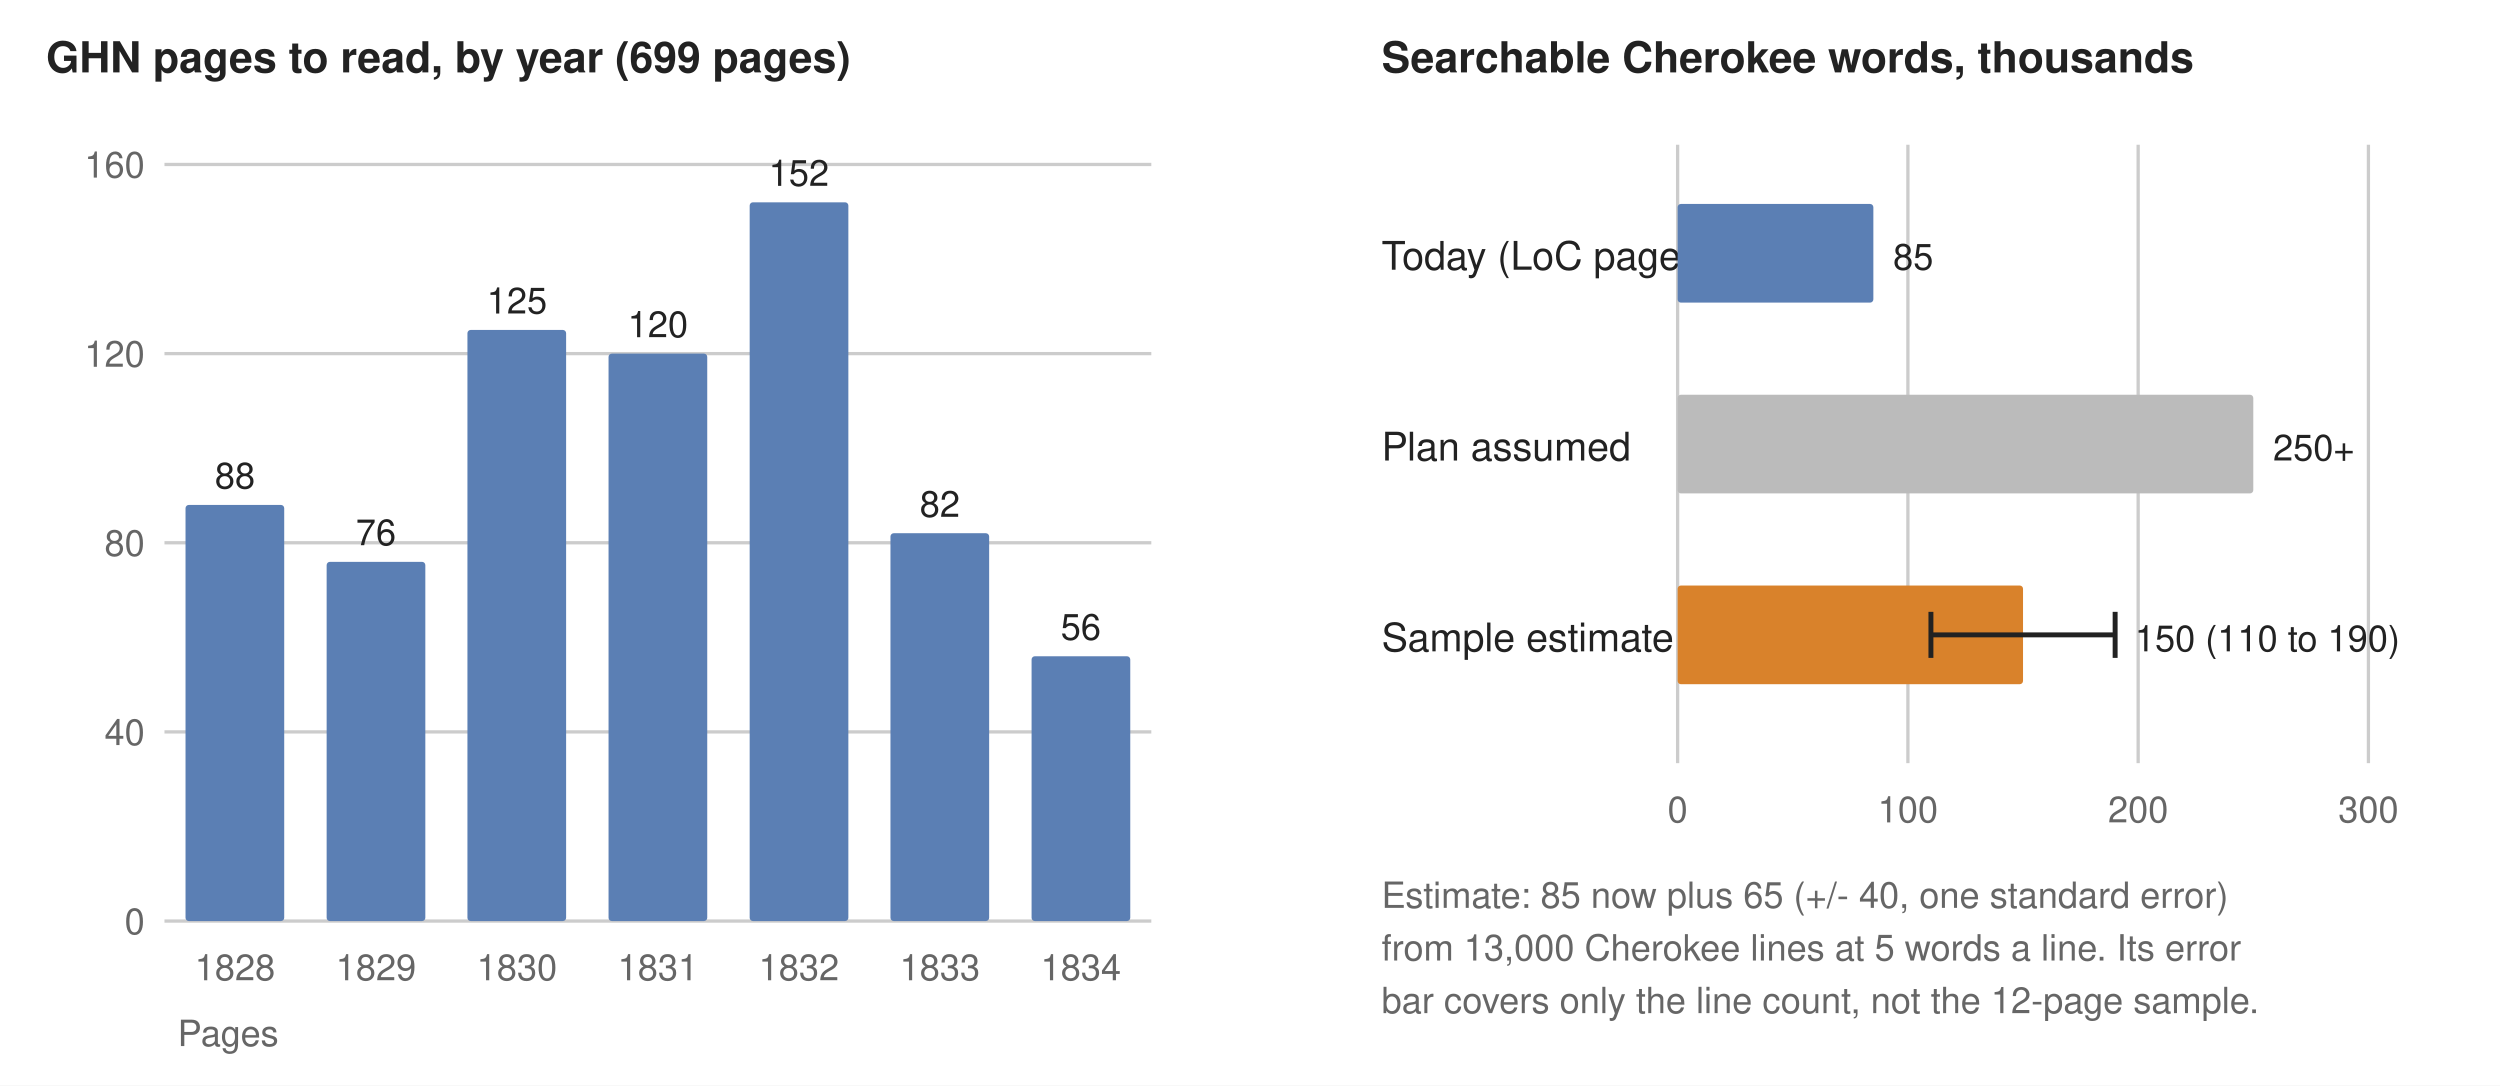
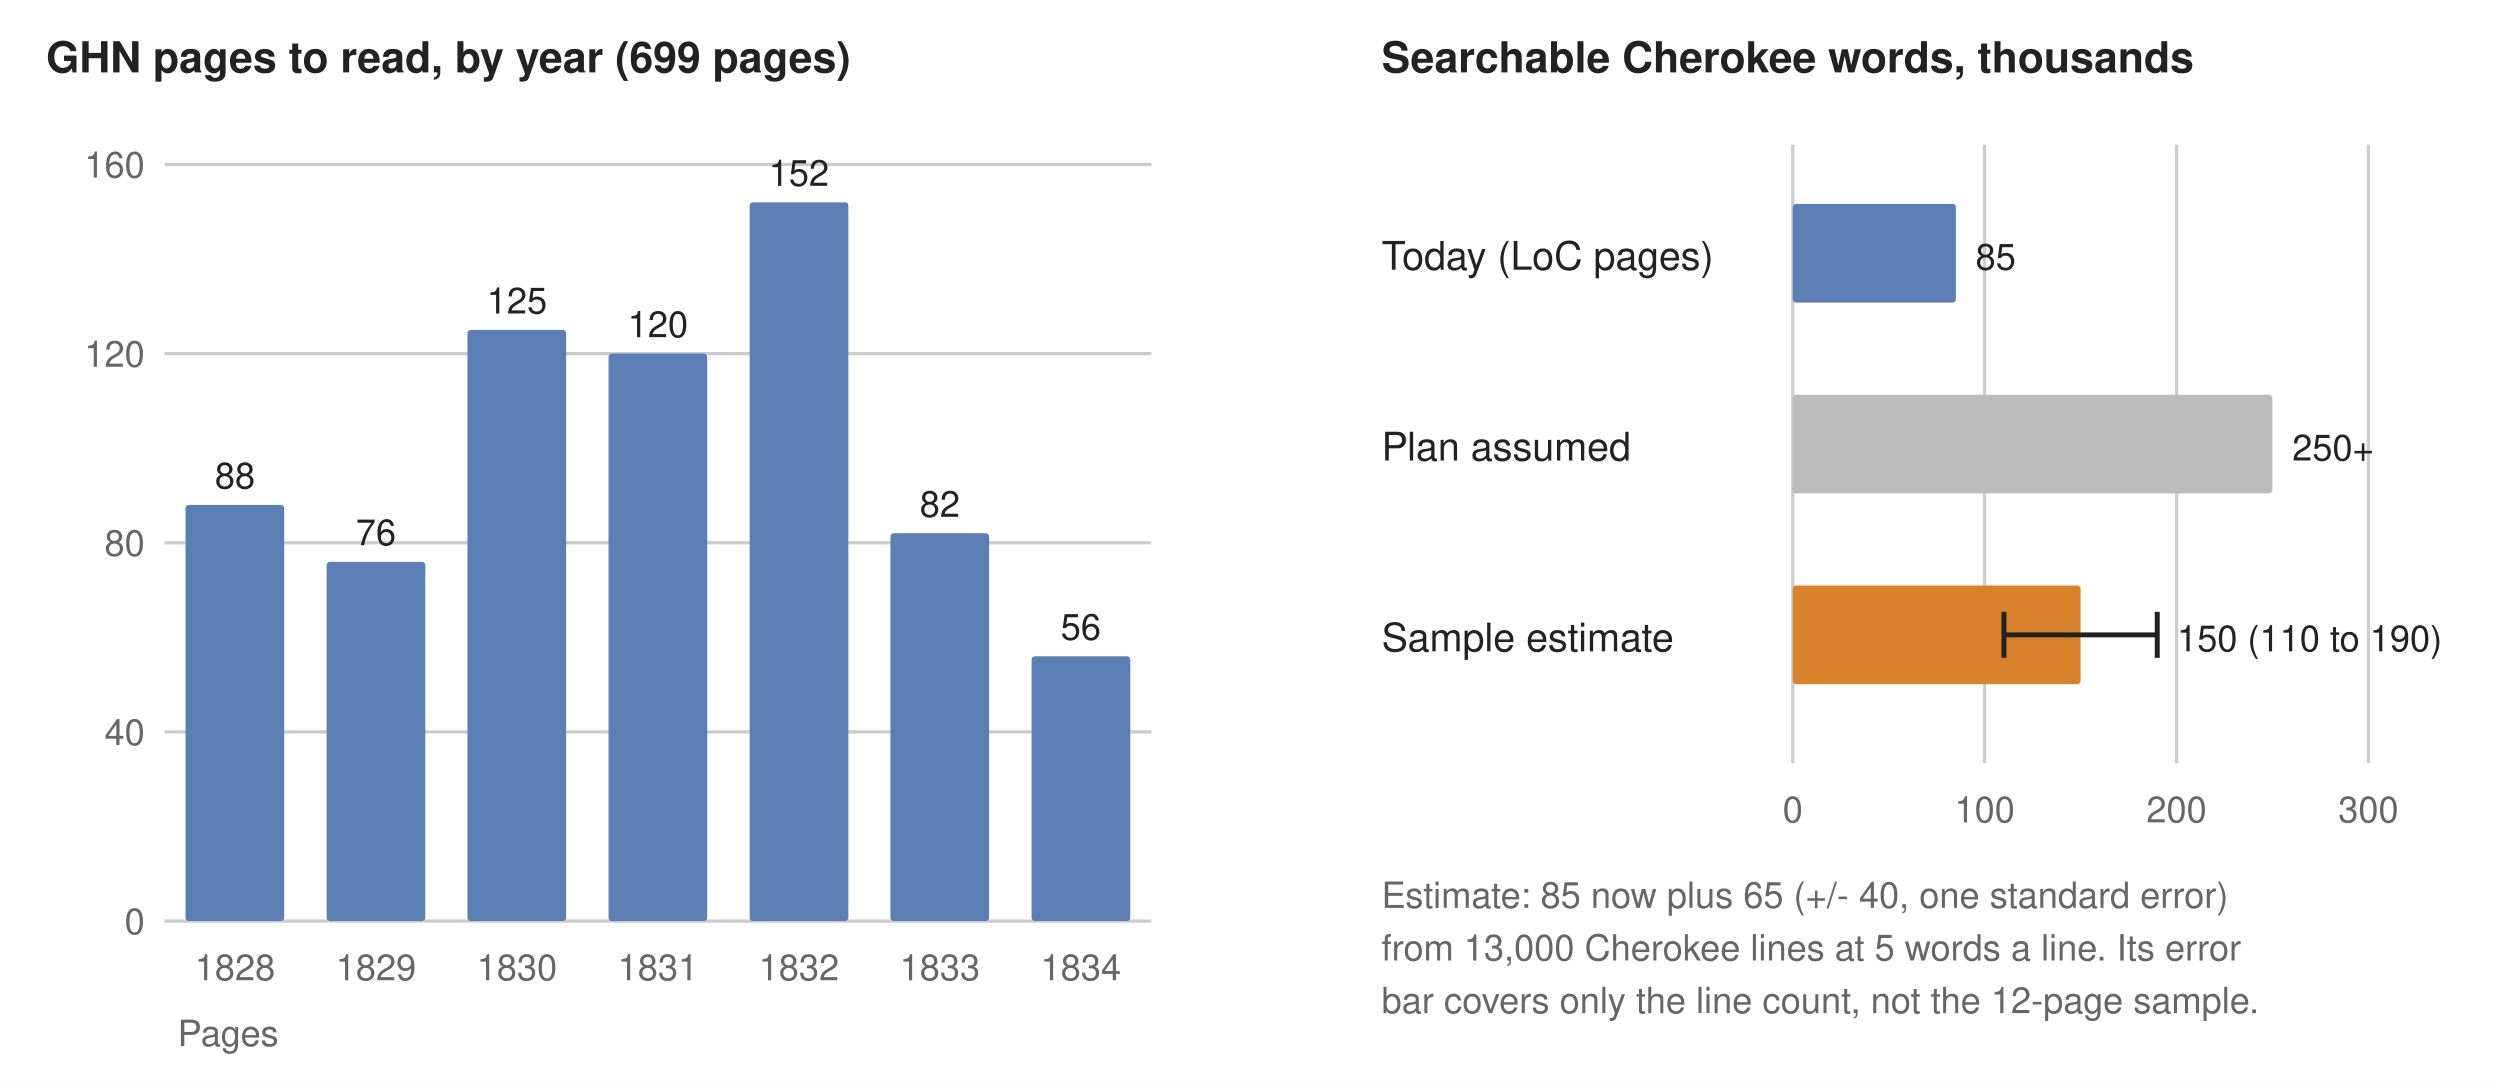
<svg xmlns="http://www.w3.org/2000/svg" viewBox="0 0 760 330" width="760" height="330" font-family="Helvetica Neue, Helvetica, Arial, sans-serif">
  <rect width="760" height="330" fill="white" />
  <text x="14" y="22" font-size="13" text-anchor="start" fill="#222" font-weight="bold">GHN pages to read, by year (699 pages)</text>
  <line x1="50.0" y1="280.0" x2="350.0" y2="280.0" stroke="#ccc" stroke-width="1" />
  <text x="44" y="284.0" font-size="11" text-anchor="end" fill="#666" font-weight="normal">0</text>
  <line x1="50.0" y1="222.5" x2="350.0" y2="222.5" stroke="#ccc" stroke-width="1" />
  <text x="44" y="226.5" font-size="11" text-anchor="end" fill="#666" font-weight="normal">40</text>
  <line x1="50.0" y1="165.0" x2="350.0" y2="165.0" stroke="#ccc" stroke-width="1" />
  <text x="44" y="169.0" font-size="11" text-anchor="end" fill="#666" font-weight="normal">80</text>
  <line x1="50.0" y1="107.5" x2="350.0" y2="107.5" stroke="#ccc" stroke-width="1" />
  <text x="44" y="111.5" font-size="11" text-anchor="end" fill="#666" font-weight="normal">120</text>
  <line x1="50.0" y1="50.0" x2="350.0" y2="50.0" stroke="#ccc" stroke-width="1" />
  <text x="44" y="54.0" font-size="11" text-anchor="end" fill="#666" font-weight="normal">160</text>
  <rect x="56.4" y="153.5" width="30.0" height="126.5" fill="#5b7fb4" rx="1" />
  <text x="71.429" y="148.5" font-size="11" text-anchor="middle" fill="#222" font-weight="normal">88</text>
  <text x="71.429" y="298" font-size="11" text-anchor="middle" fill="#666" font-weight="normal">1828</text>
  <rect x="99.3" y="170.8" width="30.0" height="109.2" fill="#5b7fb4" rx="1" />
  <text x="114.286" y="165.75" font-size="11" text-anchor="middle" fill="#222" font-weight="normal">76</text>
  <text x="114.286" y="298" font-size="11" text-anchor="middle" fill="#666" font-weight="normal">1829</text>
  <rect x="142.1" y="100.3" width="30.0" height="179.7" fill="#5b7fb4" rx="1" />
  <text x="157.143" y="95.312" font-size="11" text-anchor="middle" fill="#222" font-weight="normal">125</text>
  <text x="157.143" y="298" font-size="11" text-anchor="middle" fill="#666" font-weight="normal">1830</text>
  <rect x="185.0" y="107.5" width="30.0" height="172.5" fill="#5b7fb4" rx="1" />
  <text x="200.0" y="102.5" font-size="11" text-anchor="middle" fill="#222" font-weight="normal">120</text>
  <text x="200.0" y="298" font-size="11" text-anchor="middle" fill="#666" font-weight="normal">1831</text>
  <rect x="227.9" y="61.5" width="30.0" height="218.5" fill="#5b7fb4" rx="1" />
  <text x="242.857" y="56.5" font-size="11" text-anchor="middle" fill="#222" font-weight="normal">152</text>
  <text x="242.857" y="298" font-size="11" text-anchor="middle" fill="#666" font-weight="normal">1832</text>
  <rect x="270.7" y="162.1" width="30.0" height="117.9" fill="#5b7fb4" rx="1" />
  <text x="285.714" y="157.125" font-size="11" text-anchor="middle" fill="#222" font-weight="normal">82</text>
  <text x="285.714" y="298" font-size="11" text-anchor="middle" fill="#666" font-weight="normal">1833</text>
  <rect x="313.6" y="199.5" width="30.0" height="80.5" fill="#5b7fb4" rx="1" />
  <text x="328.571" y="194.5" font-size="11" text-anchor="middle" fill="#222" font-weight="normal">56</text>
  <text x="328.571" y="298" font-size="11" text-anchor="middle" fill="#666" font-weight="normal">1834</text>
  <text x="54" y="318" font-size="11" text-anchor="start" fill="#666" font-weight="normal">Pages</text>
  <text x="420" y="22" font-size="13" text-anchor="start" fill="#222" font-weight="bold">Searchable Cherokee words, thousands</text>
-   <line x1="510.0" y1="44.0" x2="510.0" y2="232.0" stroke="#ccc" stroke-width="1" />
-   <text x="510.0" y="250" font-size="11" text-anchor="middle" fill="#666" font-weight="normal">0</text>
-   <line x1="580.0" y1="44.0" x2="580.0" y2="232.0" stroke="#ccc" stroke-width="1" />
-   <text x="580.0" y="250" font-size="11" text-anchor="middle" fill="#666" font-weight="normal">100</text>
-   <line x1="650.0" y1="44.0" x2="650.0" y2="232.0" stroke="#ccc" stroke-width="1" />
-   <text x="650.0" y="250" font-size="11" text-anchor="middle" fill="#666" font-weight="normal">200</text>
+   <line x1="545.0" y1="44.0" x2="545.0" y2="232.0" stroke="#ccc" stroke-width="1" />
+   <text x="545.0" y="250" font-size="11" text-anchor="middle" fill="#666" font-weight="normal">0</text>
+   <line x1="603.3" y1="44.0" x2="603.3" y2="232.0" stroke="#ccc" stroke-width="1" />
+   <text x="603.333" y="250" font-size="11" text-anchor="middle" fill="#666" font-weight="normal">100</text>
+   <line x1="661.7" y1="44.0" x2="661.7" y2="232.0" stroke="#ccc" stroke-width="1" />
+   <text x="661.667" y="250" font-size="11" text-anchor="middle" fill="#666" font-weight="normal">200</text>
  <line x1="720.0" y1="44.0" x2="720.0" y2="232.0" stroke="#ccc" stroke-width="1" />
  <text x="720.0" y="250" font-size="11" text-anchor="middle" fill="#666" font-weight="normal">300</text>
  <text x="420" y="82" font-size="12" text-anchor="start" fill="#222" font-weight="normal">Today (LoC pages)</text>
-   <rect x="510.0" y="62.0" width="59.5" height="30.0" fill="#5b7fb4" rx="1" />
-   <text x="575.5" y="82" font-size="11" text-anchor="start" fill="#222" font-weight="normal">85</text>
+   <rect x="545.0" y="62.0" width="49.6" height="30.0" fill="#5b7fb4" rx="1" />
+   <text x="600.583" y="82" font-size="11" text-anchor="start" fill="#222" font-weight="normal">85</text>
  <text x="420" y="140" font-size="12" text-anchor="start" fill="#222" font-weight="normal">Plan assumed</text>
-   <rect x="510.0" y="120.0" width="175.0" height="30.0" fill="#bbbbbb" rx="1" />
-   <text x="691.0" y="140" font-size="11" text-anchor="start" fill="#222" font-weight="normal">250+</text>
+   <rect x="545.0" y="120.0" width="145.8" height="30.0" fill="#bbbbbb" rx="1" />
+   <text x="696.833" y="140" font-size="11" text-anchor="start" fill="#222" font-weight="normal">250+</text>
  <text x="420" y="198" font-size="12" text-anchor="start" fill="#222" font-weight="normal">Sample estimate</text>
-   <rect x="510.0" y="178.0" width="105.0" height="30.0" fill="#d9822b" rx="1" />
-   <text x="649.0" y="198" font-size="11" text-anchor="start" fill="#222" font-weight="normal">150 (110 to 190)</text>
-   <line x1="587.0" y1="193.0" x2="643.0" y2="193.0" stroke="#222" stroke-width="1.5" />
-   <line x1="587.0" y1="186.0" x2="587.0" y2="200.0" stroke="#222" stroke-width="1.5" />
-   <line x1="643.0" y1="186.0" x2="643.0" y2="200.0" stroke="#222" stroke-width="1.5" />
+   <rect x="545.0" y="178.0" width="87.5" height="30.0" fill="#d9822b" rx="1" />
+   <text x="661.833" y="198" font-size="11" text-anchor="start" fill="#222" font-weight="normal">150 (110 to 190)</text>
+   <line x1="609.2" y1="193.0" x2="655.8" y2="193.0" stroke="#222" stroke-width="1.5" />
+   <line x1="609.2" y1="186.0" x2="609.2" y2="200.0" stroke="#222" stroke-width="1.5" />
+   <line x1="655.8" y1="186.0" x2="655.8" y2="200.0" stroke="#222" stroke-width="1.5" />
  <text x="420" y="276" font-size="11" text-anchor="start" fill="#666" font-weight="normal">Estimate: 85 now plus 65 (+/- 40, one standard error)</text>
  <text x="420" y="292" font-size="11" text-anchor="start" fill="#666" font-weight="normal">from 13,000 Cherokee lines at 5 words a line. Its error</text>
  <text x="420" y="308" font-size="11" text-anchor="start" fill="#666" font-weight="normal">bar covers only the line count, not the 12-page sample.</text>
</svg>
